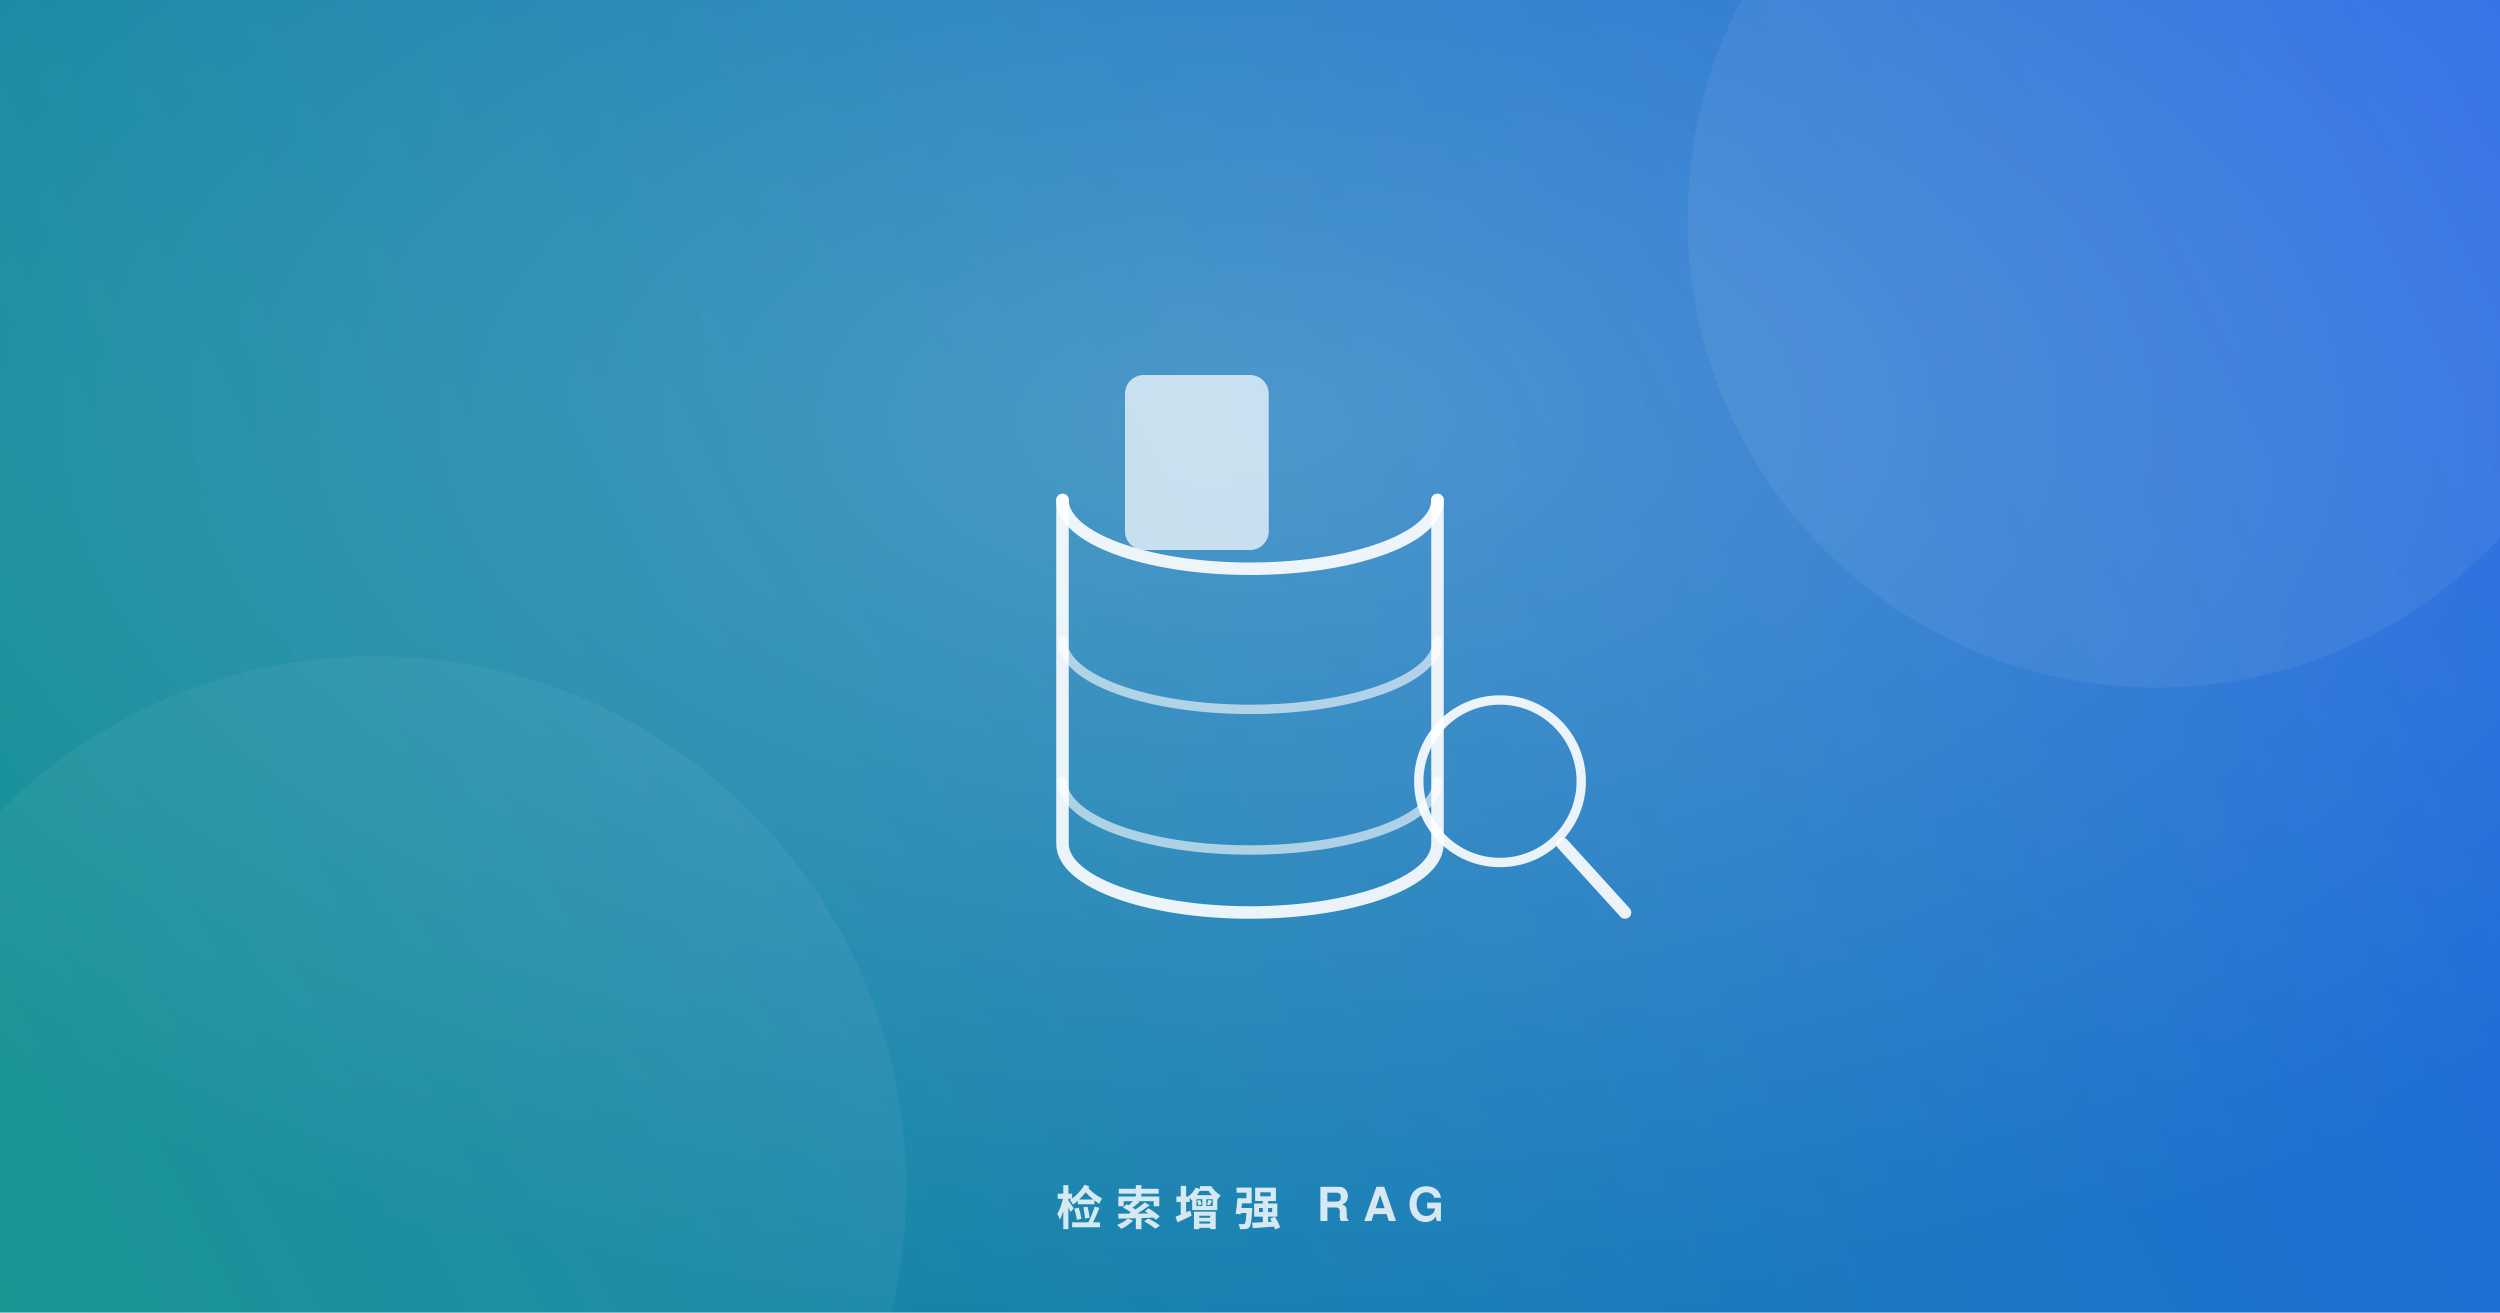
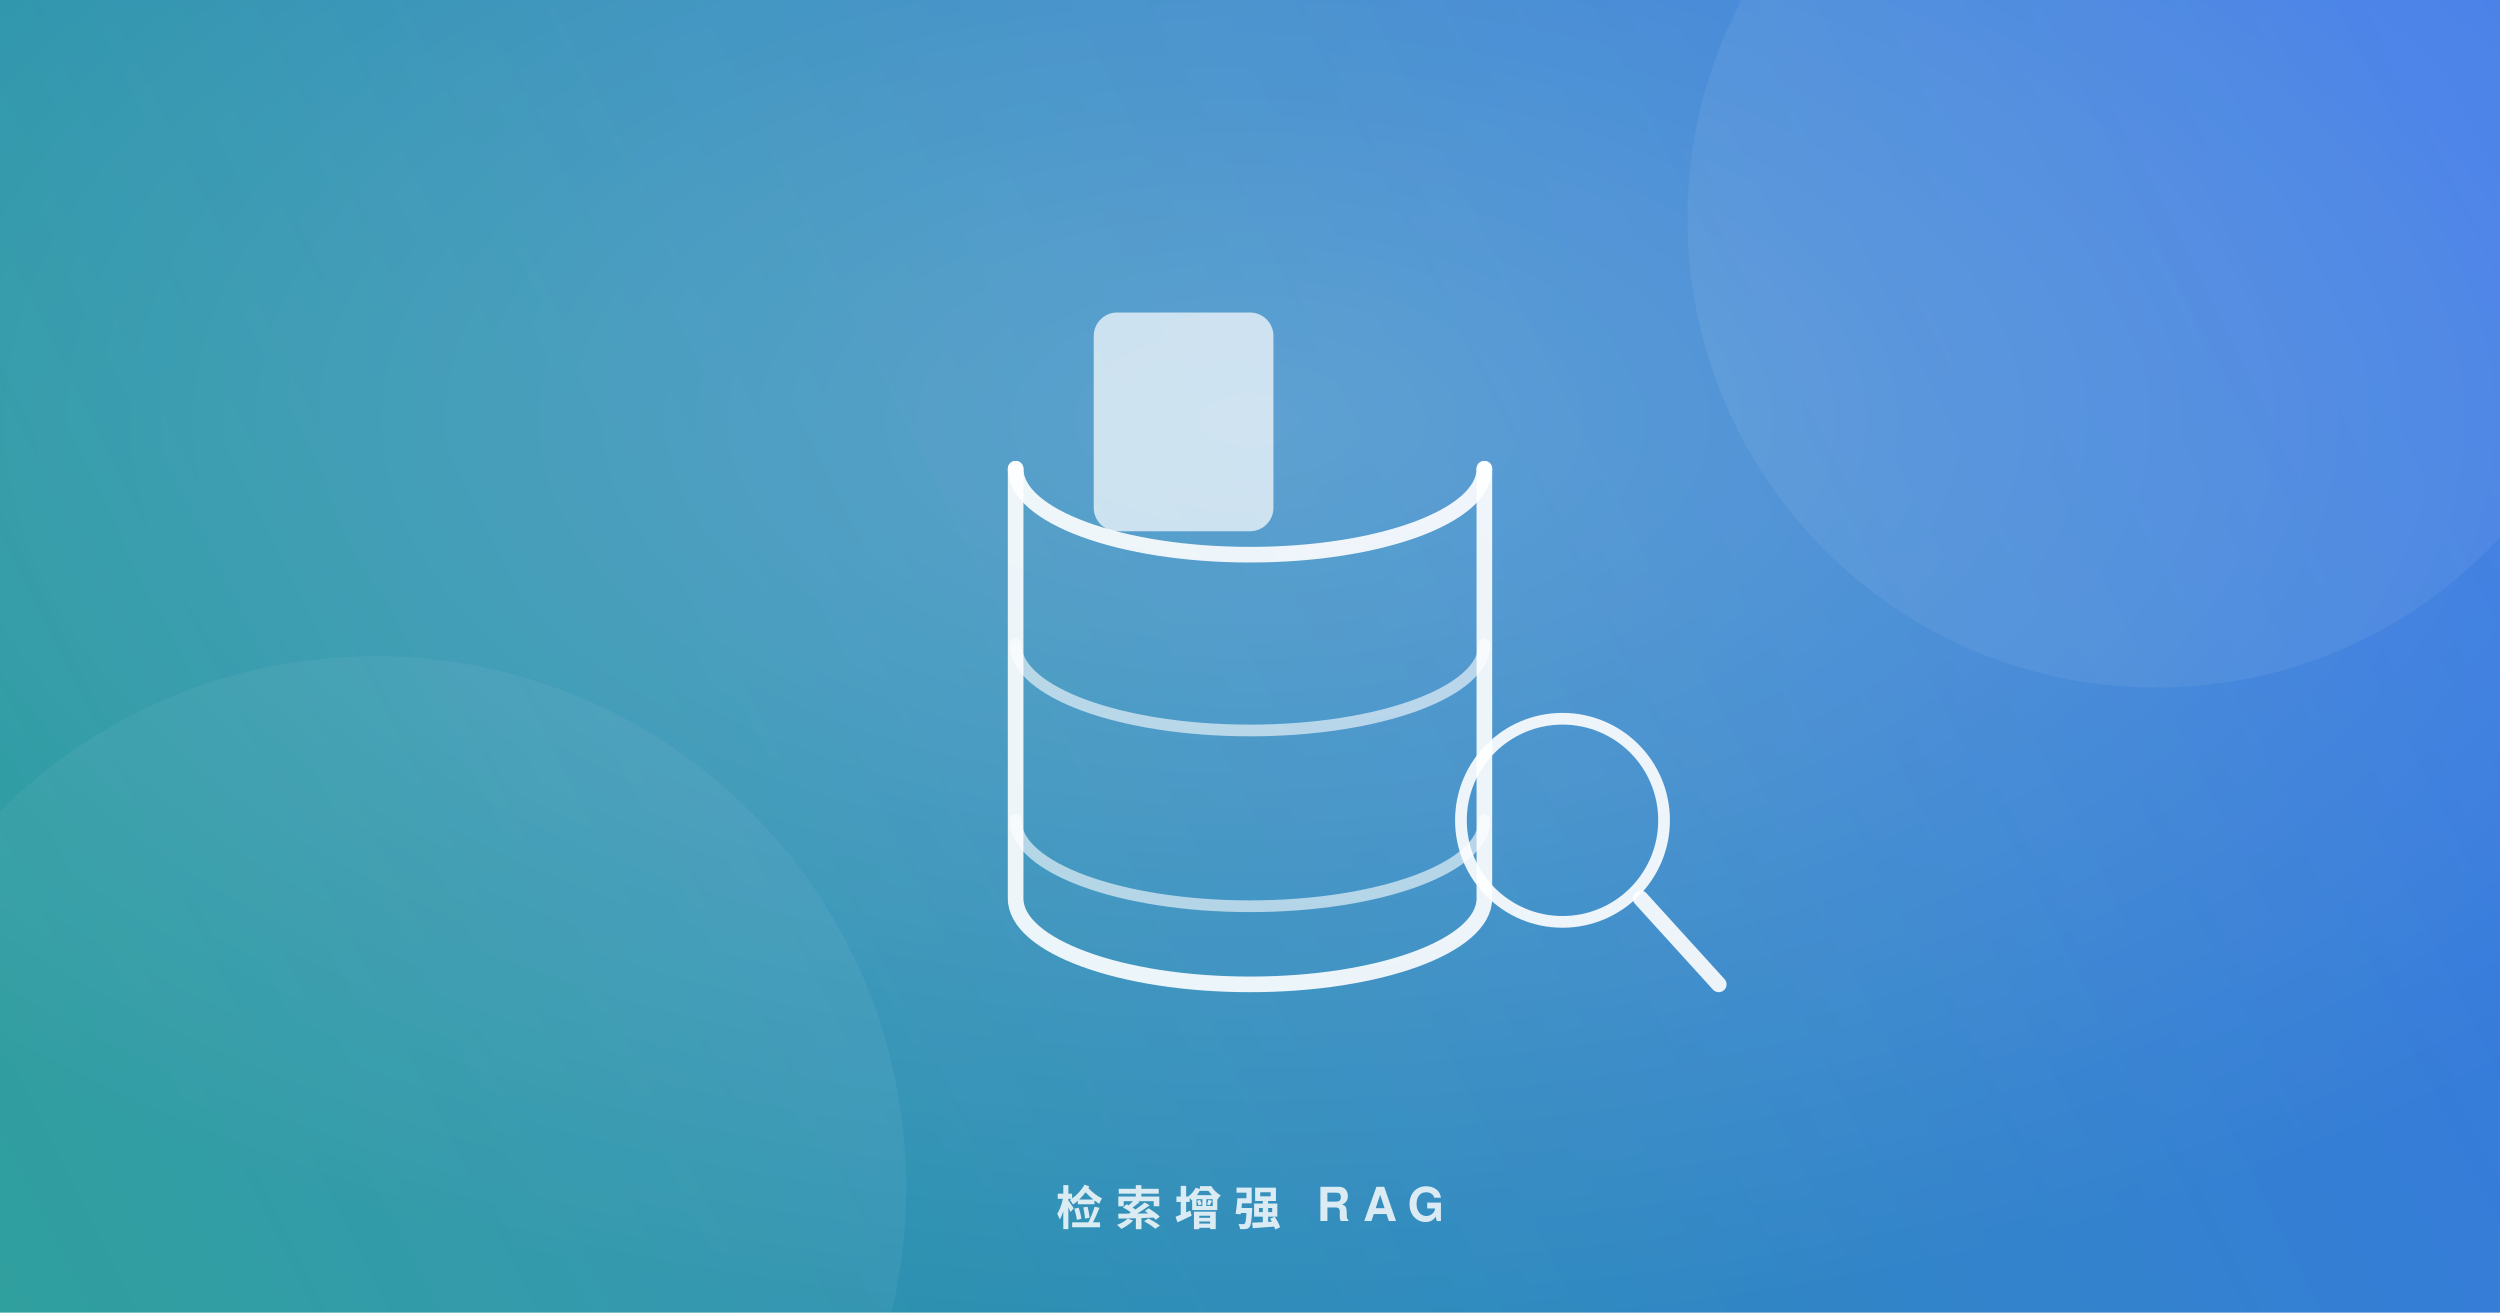
<svg xmlns="http://www.w3.org/2000/svg" viewBox="0 0 800 420" preserveAspectRatio="xMidYMid slice">
  <defs>
    <linearGradient id="bg" x1="0" y1="0" x2="1" y2="1" gradientTransform="rotate(120 .5 .5)">
      <stop offset="0" stop-color="#2563eb" />
      <stop offset="1" stop-color="#0d9488" />
    </linearGradient>
    <radialGradient id="glow" cx="0.5" cy="0.32" r="0.7">
      <stop offset="0" stop-color="#ffffff" stop-opacity="0.22" />
      <stop offset="1" stop-color="#ffffff" stop-opacity="0" />
    </radialGradient>
  </defs>
  <rect width="800" height="420" fill="url(#bg)" />
  <rect width="800" height="420" fill="url(#glow)" />
  <circle cx="690" cy="70" r="150" fill="#ffffff" opacity="0.06" />
  <circle cx="120" cy="380" r="170" fill="#ffffff" opacity="0.05" />
-   <path d="M340 160 a60 22 0 0 0 120 0" fill="none" stroke="#ffffff" stroke-width="4" stroke-linecap="round" stroke-linejoin="round" opacity="0.9" />
-   <path d="M340 160 v110 a60 22 0 0 0 120 0 v-110" fill="none" stroke="#ffffff" stroke-width="4" stroke-linecap="round" stroke-linejoin="round" opacity="0.9" />
-   <path d="M340 205 a60 22 0 0 0 120 0" fill="none" stroke="#ffffff" stroke-width="3" stroke-linecap="round" stroke-linejoin="round" opacity="0.6" />
-   <path d="M340 250 a60 22 0 0 0 120 0" fill="none" stroke="#ffffff" stroke-width="3" stroke-linecap="round" stroke-linejoin="round" opacity="0.6" />
-   <circle cx="480" cy="250" r="26" fill="none" stroke="#ffffff" stroke-width="3" opacity="0.9" />
-   <path d="M500 270 L520 292" fill="none" stroke="#ffffff" stroke-width="4" stroke-linecap="round" stroke-linejoin="round" opacity="0.9" />
-   <rect x="360" y="120" width="46" height="56" rx="6" fill="#ffffff" opacity="0.7" />
+   <rect width="800" height="420" fill="#ffffff" opacity="0.10" />
+   <g transform="translate(400 200) scale(1.25) translate(-400 -200)">
+     <path d="M340 160 a60 22 0 0 0 120 0" fill="none" stroke="#ffffff" stroke-width="4" stroke-linecap="round" stroke-linejoin="round" opacity="0.9" />
+     <path d="M340 160 v110 a60 22 0 0 0 120 0 v-110" fill="none" stroke="#ffffff" stroke-width="4" stroke-linecap="round" stroke-linejoin="round" opacity="0.9" />
+     <path d="M340 205 a60 22 0 0 0 120 0" fill="none" stroke="#ffffff" stroke-width="3" stroke-linecap="round" stroke-linejoin="round" opacity="0.6" />
+     <path d="M340 250 a60 22 0 0 0 120 0" fill="none" stroke="#ffffff" stroke-width="3" stroke-linecap="round" stroke-linejoin="round" opacity="0.6" />
+     <circle cx="480" cy="250" r="26" fill="none" stroke="#ffffff" stroke-width="3" opacity="0.9" />
+     <path d="M500 270 L520 292" fill="none" stroke="#ffffff" stroke-width="4" stroke-linecap="round" stroke-linejoin="round" opacity="0.9" />
+     <rect x="360" y="120" width="46" height="56" rx="6" fill="#ffffff" opacity="0.7" />
+   </g>
  <text x="400" y="392" text-anchor="middle" font-family="-apple-system,BlinkMacSystemFont,Segoe UI,Helvetica,Arial,sans-serif" font-size="15" font-weight="600" fill="#ffffff" opacity="0.82" letter-spacing="4">检索增强 RAG</text>
</svg>
